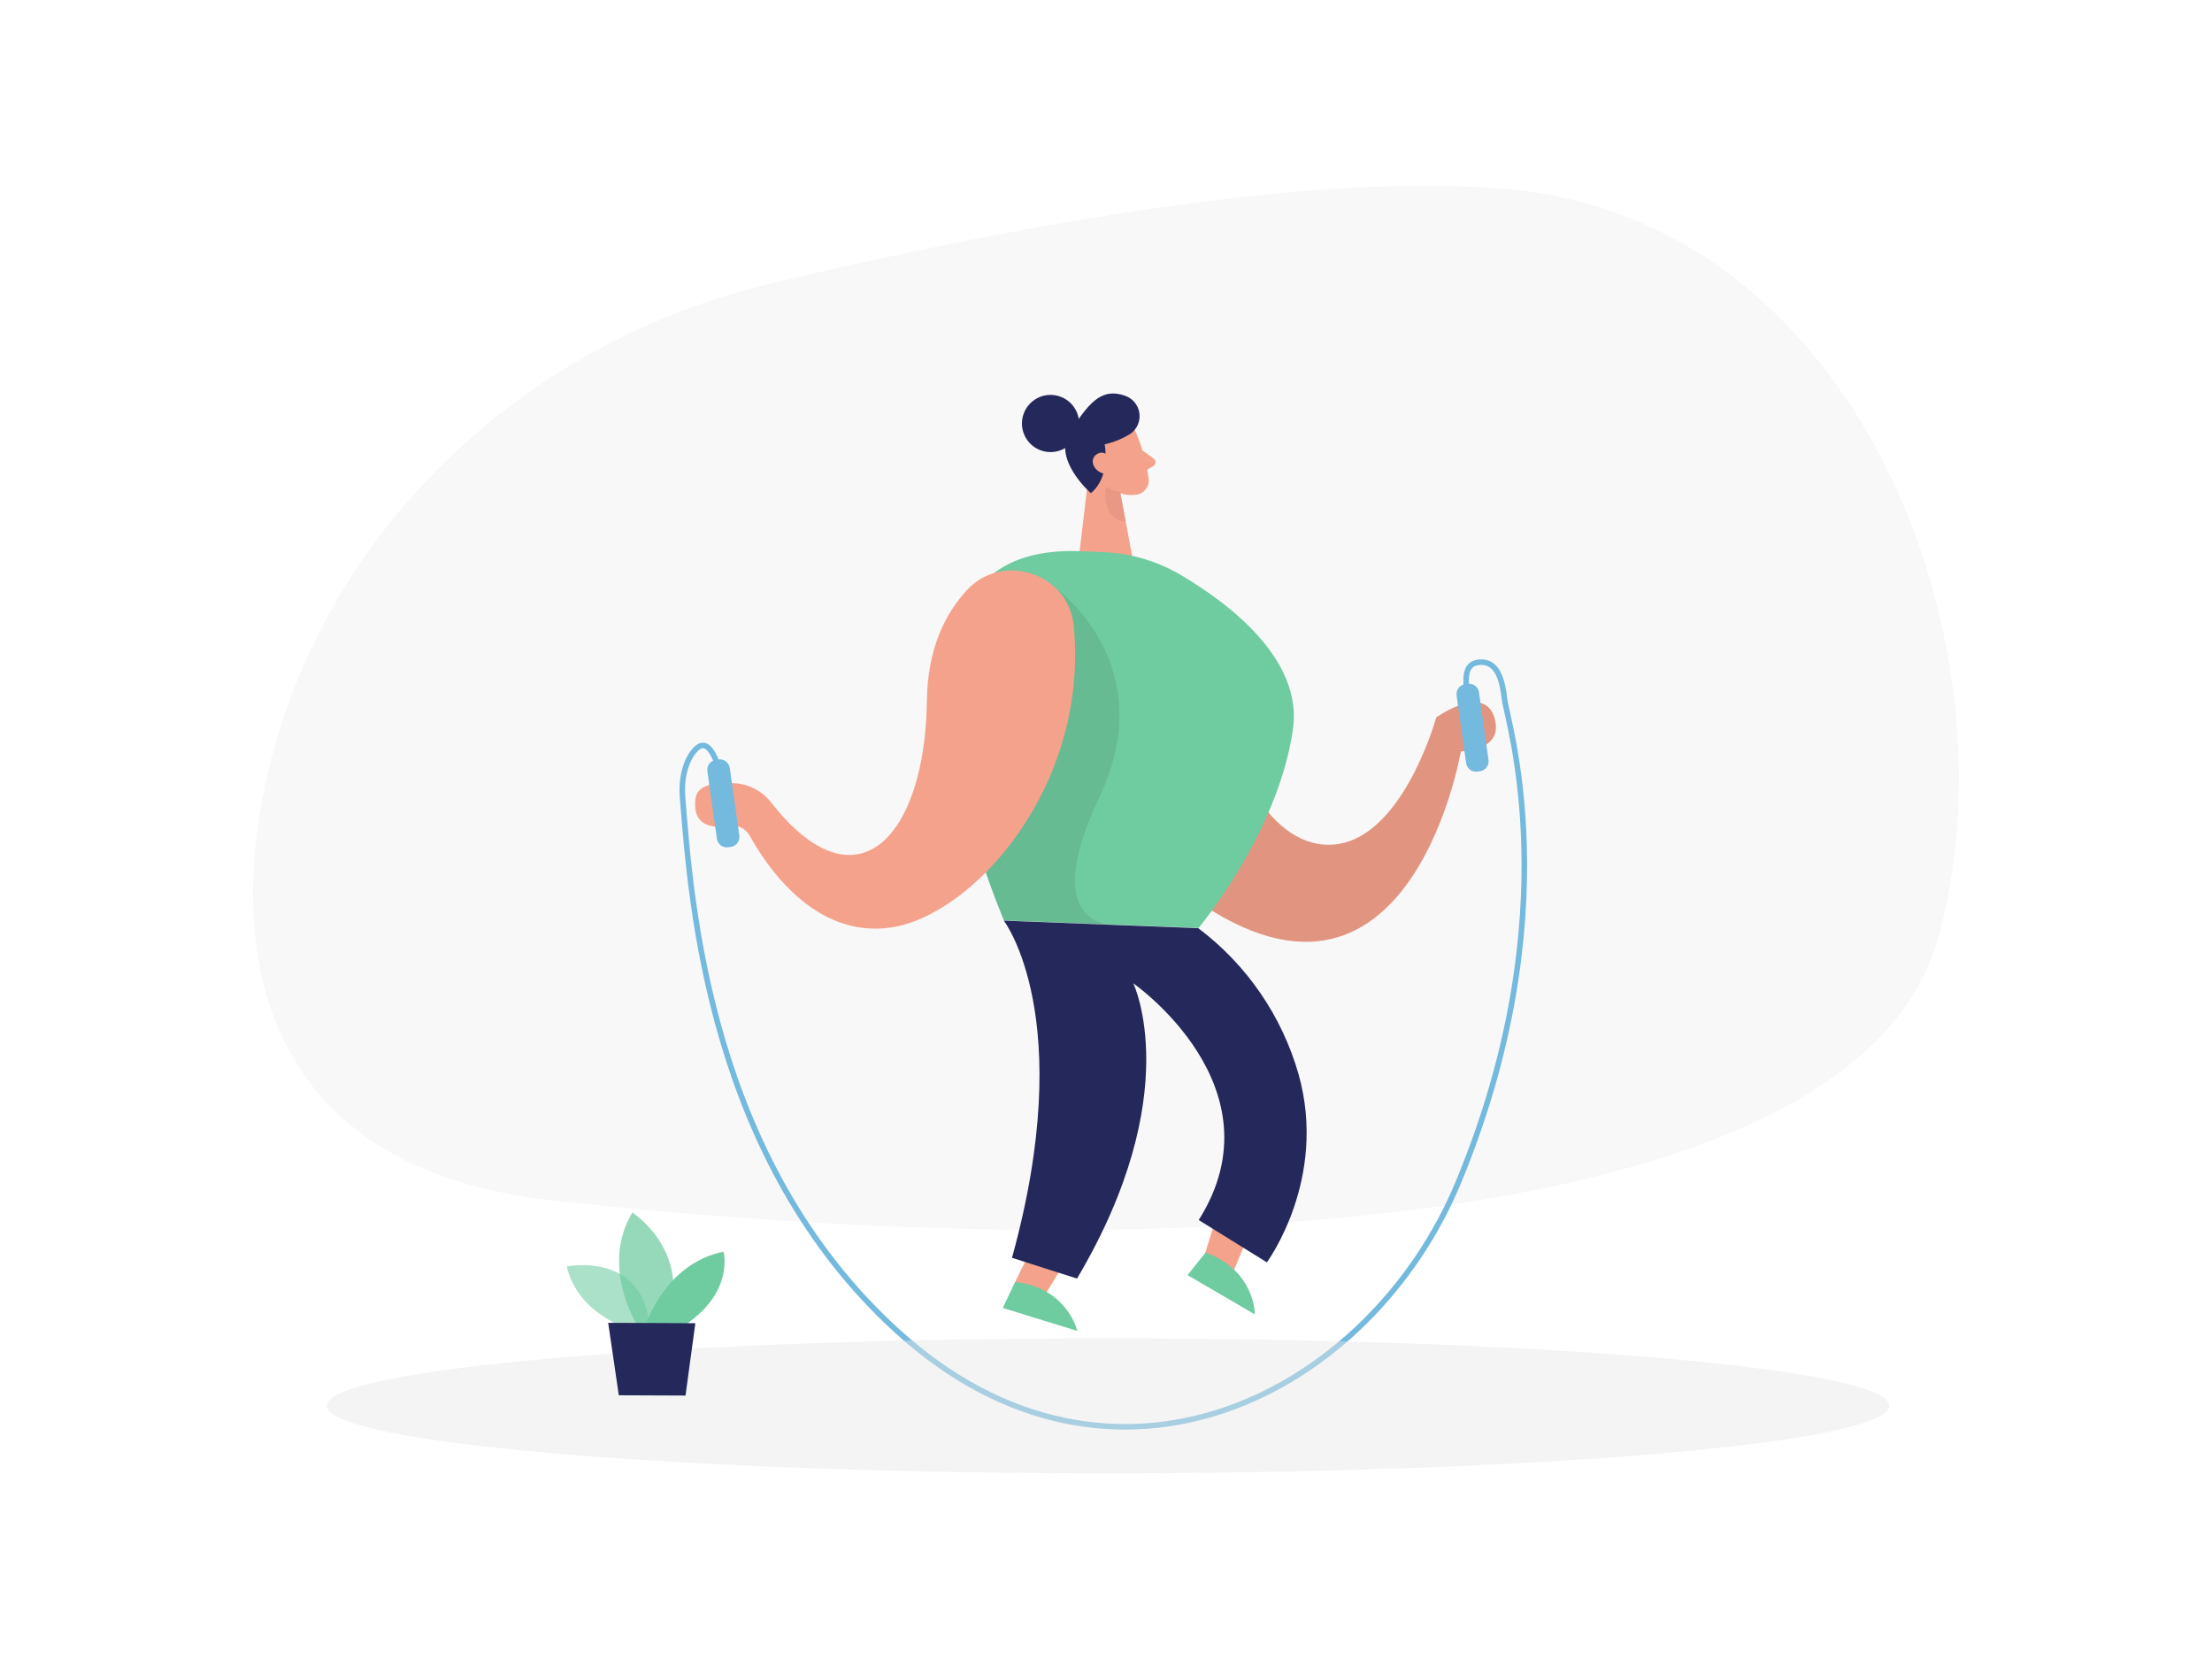
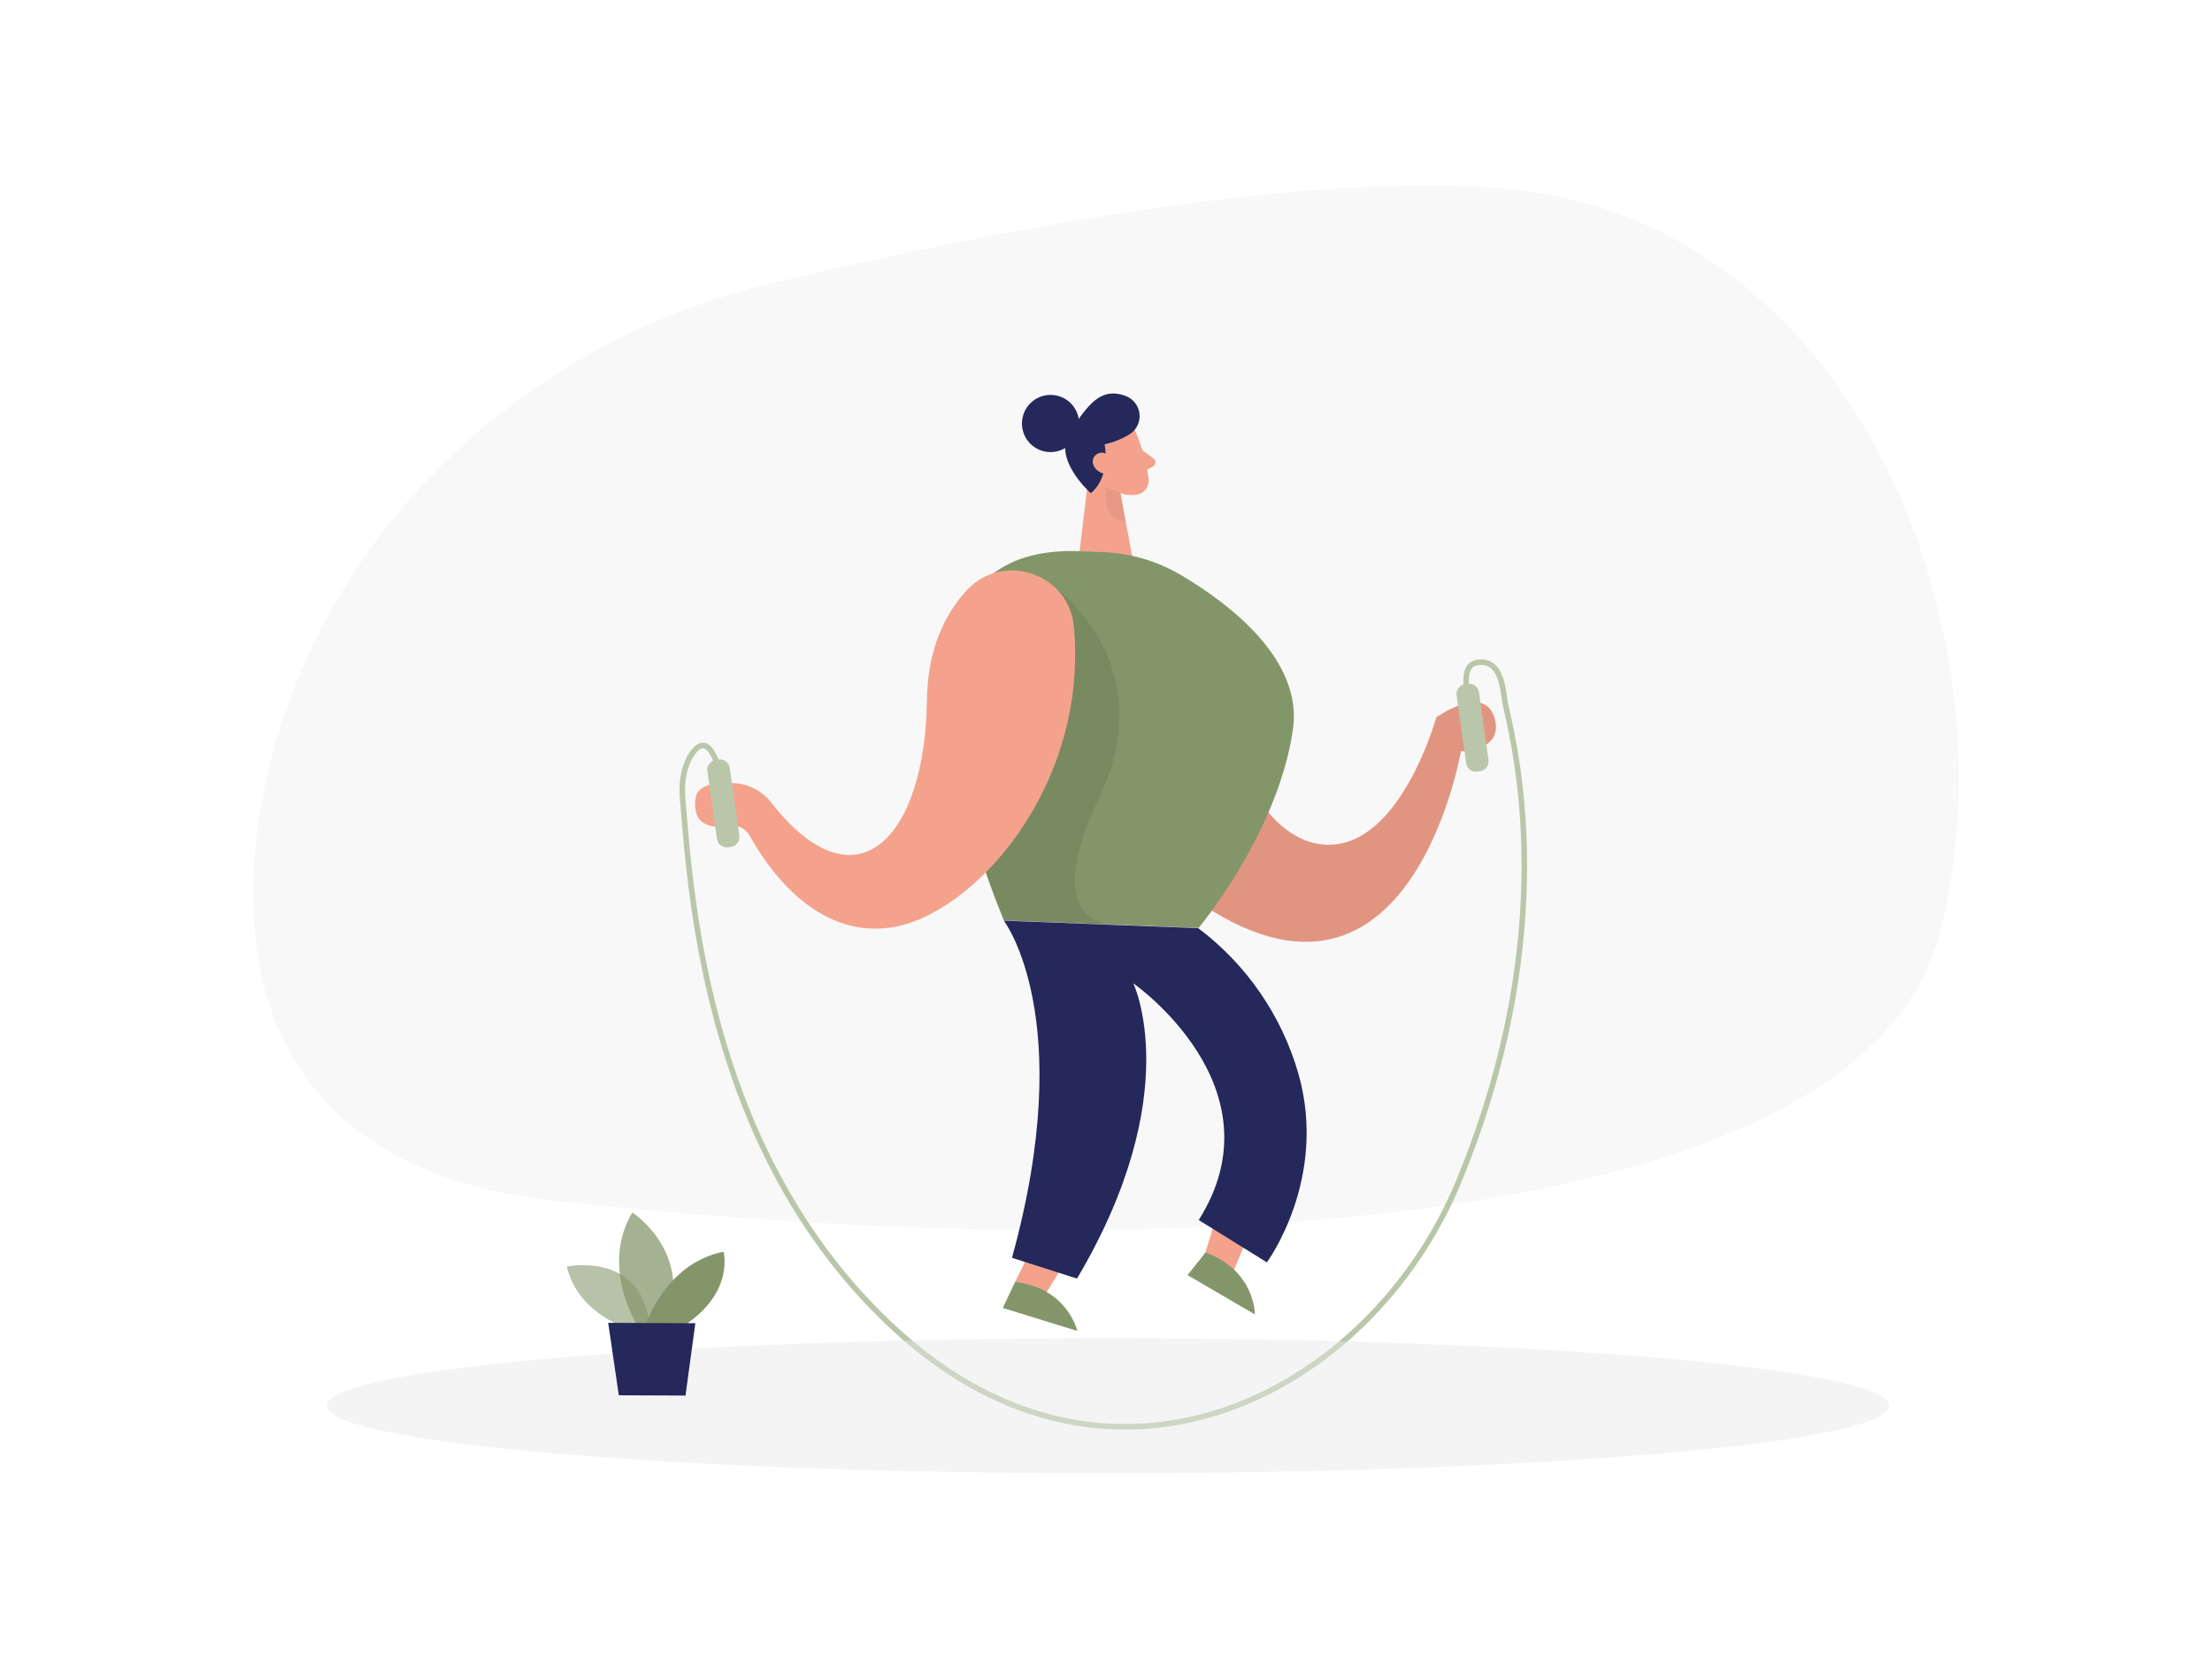
<svg xmlns="http://www.w3.org/2000/svg" id="Layer_1" data-name="Layer 1" viewBox="0 0 400 300">
  <path d="M139.56,51.22c-45,10.7-80.56,44.51-91,88-7.76,32.36-2,71.94,51.25,77.84,114.3,12.67,236.05,5.08,250.65-47.37S336.69,39.72,272.16,34.15C235.41,31,180.25,41.54,139.56,51.22Z" fill="#e6e6e6" opacity="0.3" />
  <polygon points="188.22 222.39 183.57 231.8 188.17 235.43 193.6 226.62 188.22 222.39" fill="#f4a28c" />
-   <path d="M183.57,231.8l-2.24,4.72,13.48,4.15S193.07,232.94,183.57,231.8Z" fill="#6fcba0" />
+   <path d="M183.57,231.8l-2.24,4.72,13.48,4.15S193.07,232.94,183.57,231.8Z" fill="#839669" />
  <polygon points="220.49 218.33 217.39 228.37 222.51 231.21 226.47 221.66 220.49 218.33" fill="#f4a28c" />
  <path d="M193.19,107.73c7.07-8.71,21.12-7.09,25.71,3.13a29,29,0,0,1,2.32,10.77c1,22.17,12.41,34.26,22.91,30.44s15.59-22.35,15.59-22.35,8.59-6.13,10.5,0-6.05,6.16-6.05,6.16-10.2,60-54.72,21.6C181.3,133.22,186,116.64,193.19,107.73Z" fill="#f4a28c" />
  <path d="M193.19,107.73c7.07-8.71,21.12-7.09,25.71,3.13a29,29,0,0,1,2.32,10.77c1,22.17,12.41,34.26,22.91,30.44s15.59-22.35,15.59-22.35,8.59-6.13,10.5,0-6.05,6.16-6.05,6.16-10.2,60-54.72,21.6C181.3,133.22,186,116.64,193.19,107.73Z" opacity="0.08" />
  <path d="M205.48,78.37a32.31,32.31,0,0,1,2.25,8.34,2.61,2.61,0,0,1-2.46,2.77,5.75,5.75,0,0,1-5.62-2.75l-2.88-3.84a4.68,4.68,0,0,1,.43-5.38C199.34,74.6,204.4,75.39,205.48,78.37Z" fill="#f4a28c" />
  <polygon points="197.24 82.75 195.23 99.67 204.77 100.79 202.38 87.93 197.24 82.75" fill="#f4a28c" />
  <path d="M206.6,81.45l2,1.47a.82.82,0,0,1-.09,1.4l-1.78,1Z" fill="#f4a28c" />
  <path d="M202.59,89A6.09,6.09,0,0,1,200,88s-1.08,6,3.56,6.32Z" fill="#ce8172" opacity="0.31" />
  <path d="M201,83.71s-.65-1.9-2-1.29-.46,3.35,1.57,3Z" fill="#f4a28c" />
  <path d="M204.37,78.47a15,15,0,0,1-4.62,1.88s1.2,5.75-2.49,8.83c0,0-7.28-6.34-3.62-11.45,3.07-4.28,5.2-7.83,9.87-6.14A3.89,3.89,0,0,1,204.37,78.47Z" fill="#24285b" />
  <circle cx="189.97" cy="76.58" r="5.17" fill="#24285b" />
  <path d="M201,83.13s-1.09-2-2.66-1-.52,3.53,2,3.63Z" fill="#f4a28c" />
-   <path d="M195.23,99.67l4.24.17a29.94,29.94,0,0,1,14,4.1c8.82,5.2,22.19,15.32,20.33,28-2.73,18.79-17.07,35.87-17.07,35.87l-35.18-1.37S151.91,98.1,195.23,99.67Z" fill="#6fcba0" />
+   <path d="M195.23,99.67l4.24.17a29.94,29.94,0,0,1,14,4.1c8.82,5.2,22.19,15.32,20.33,28-2.73,18.79-17.07,35.87-17.07,35.87l-35.18-1.37S151.91,98.1,195.23,99.67Z" fill="#839669" />
  <path d="M191.22,106.67s18.95,13.58,7.56,37.55,2.95,23.05,2.95,23.05l-20.21-.79-3.29-8.69Z" opacity="0.08" />
  <path d="M181.52,166.48S195,184,183,227.45l11.76,3.76c19.82-33.47,10.17-53.4,10.17-53.4s27,18.77,11.84,42.81l12.32,7.65s11.1-15,5.72-34.06a50.37,50.37,0,0,0-18.12-26.36Z" fill="#24285b" />
  <path d="M194.18,113.22c-.89-9.53-12.85-13.54-19.35-6.49-3.94,4.27-7.1,10.61-7.22,20-.3,24.39-12.59,38.27-28.17,18.38a8.93,8.93,0,0,0-6.28-3.45c-3.17-.28-7,0-7.38,2.68-.72,5.25,3.33,5.48,6.11,5a3.56,3.56,0,0,1,3.68,1.78c3.05,5.53,11.79,18.62,25.52,16.6C175.94,165.59,196.92,142.29,194.18,113.22Z" fill="#f4a28c" />
-   <path d="M218,226.49l-3.25,4.09,12.17,7.11S227,229.78,218,226.49Z" fill="#6fcba0" />
-   <path d="M130.82,142.28s-1.42-8.07-4-7.45c-1.28.31-3.85,3.6-3.39,9.38,1.54,19.31,4.8,65.51,38.78,96.46,39,35.51,85.61,11.46,101.52-26.9,20.12-48.52,8.77-83.57,8.36-87.19s-1.28-7-4.44-6.84-2.58,3.45-2.28,6.37" fill="none" stroke="#74b9de" stroke-miterlimit="10" />
-   <rect x="128.77" y="137.28" width="4.09" height="15.97" rx="1.81" transform="translate(-19.02 19.71) rotate(-8.03)" fill="#74b9de" />
-   <rect x="264.25" y="123.6" width="4.09" height="15.97" rx="1.81" transform="translate(-15.78 38.5) rotate(-8.03)" fill="#74b9de" />
+   <path d="M218,226.49l-3.25,4.09,12.17,7.11S227,229.78,218,226.49Z" fill="#839669" />
+   <path d="M130.82,142.28s-1.42-8.07-4-7.45c-1.28.31-3.85,3.6-3.39,9.38,1.54,19.31,4.8,65.51,38.78,96.46,39,35.51,85.61,11.46,101.52-26.9,20.12-48.52,8.77-83.57,8.36-87.19s-1.28-7-4.44-6.84-2.58,3.45-2.28,6.37" fill="none" stroke="#bac6a9" stroke-miterlimit="10" />
+   <rect x="128.77" y="137.28" width="4.09" height="15.97" rx="1.81" transform="translate(-19.02 19.71) rotate(-8.03)" fill="#bac6a9" />
+   <rect x="264.25" y="123.6" width="4.09" height="15.97" rx="1.81" transform="translate(-15.78 38.5) rotate(-8.03)" fill="#bac6a9" />
  <ellipse cx="200.36" cy="254.21" rx="141.26" ry="12.21" fill="#e6e6e6" opacity="0.45" />
-   <path d="M114,240.39s-9.45-2.58-11.51-11.37c0,0,14.64-3,15.06,12.15Z" fill="#6fcba0" opacity="0.58" />
-   <path d="M115.13,239.45s-6.6-10.43-.79-20.19c0,0,11.13,7.07,6.19,20.22Z" fill="#6fcba0" opacity="0.73" />
-   <path d="M116.83,239.46s3.49-11,14-13.11c0,0,2,7.16-6.82,13.14Z" fill="#6fcba0" />
+   <path d="M114,240.39s-9.45-2.58-11.51-11.37c0,0,14.64-3,15.06,12.15Z" fill="#839669" opacity="0.58" />
+   <path d="M115.13,239.45s-6.6-10.43-.79-20.19c0,0,11.13,7.07,6.19,20.22Z" fill="#839669" opacity="0.73" />
+   <path d="M116.83,239.46s3.49-11,14-13.11c0,0,2,7.16-6.82,13.14Z" fill="#839669" />
  <polygon points="109.98 239.21 111.9 252.31 123.96 252.36 125.74 239.28 109.98 239.21" fill="#24285b" />
</svg>
